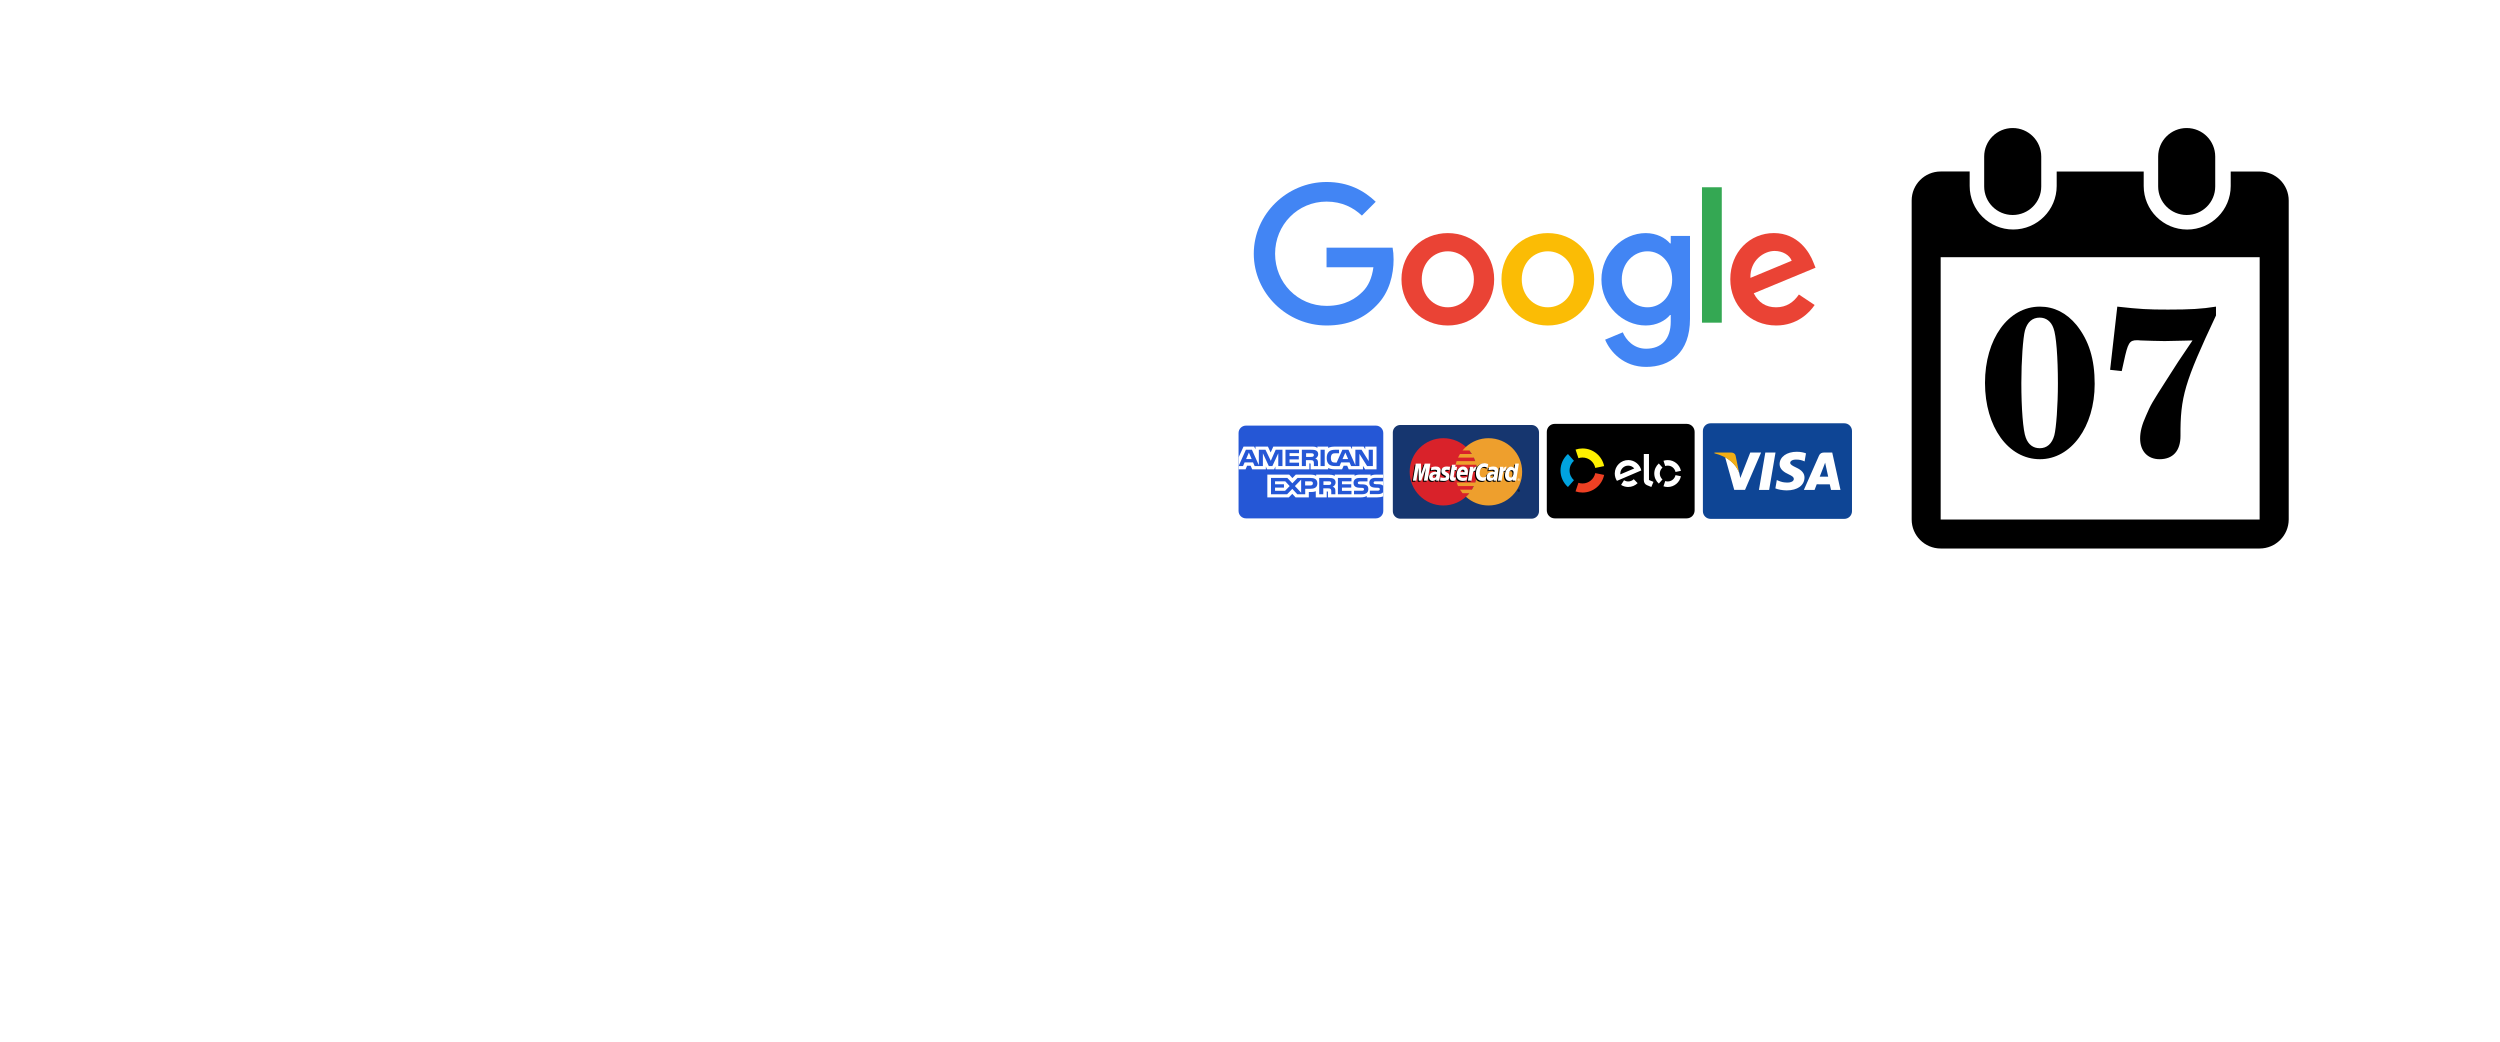
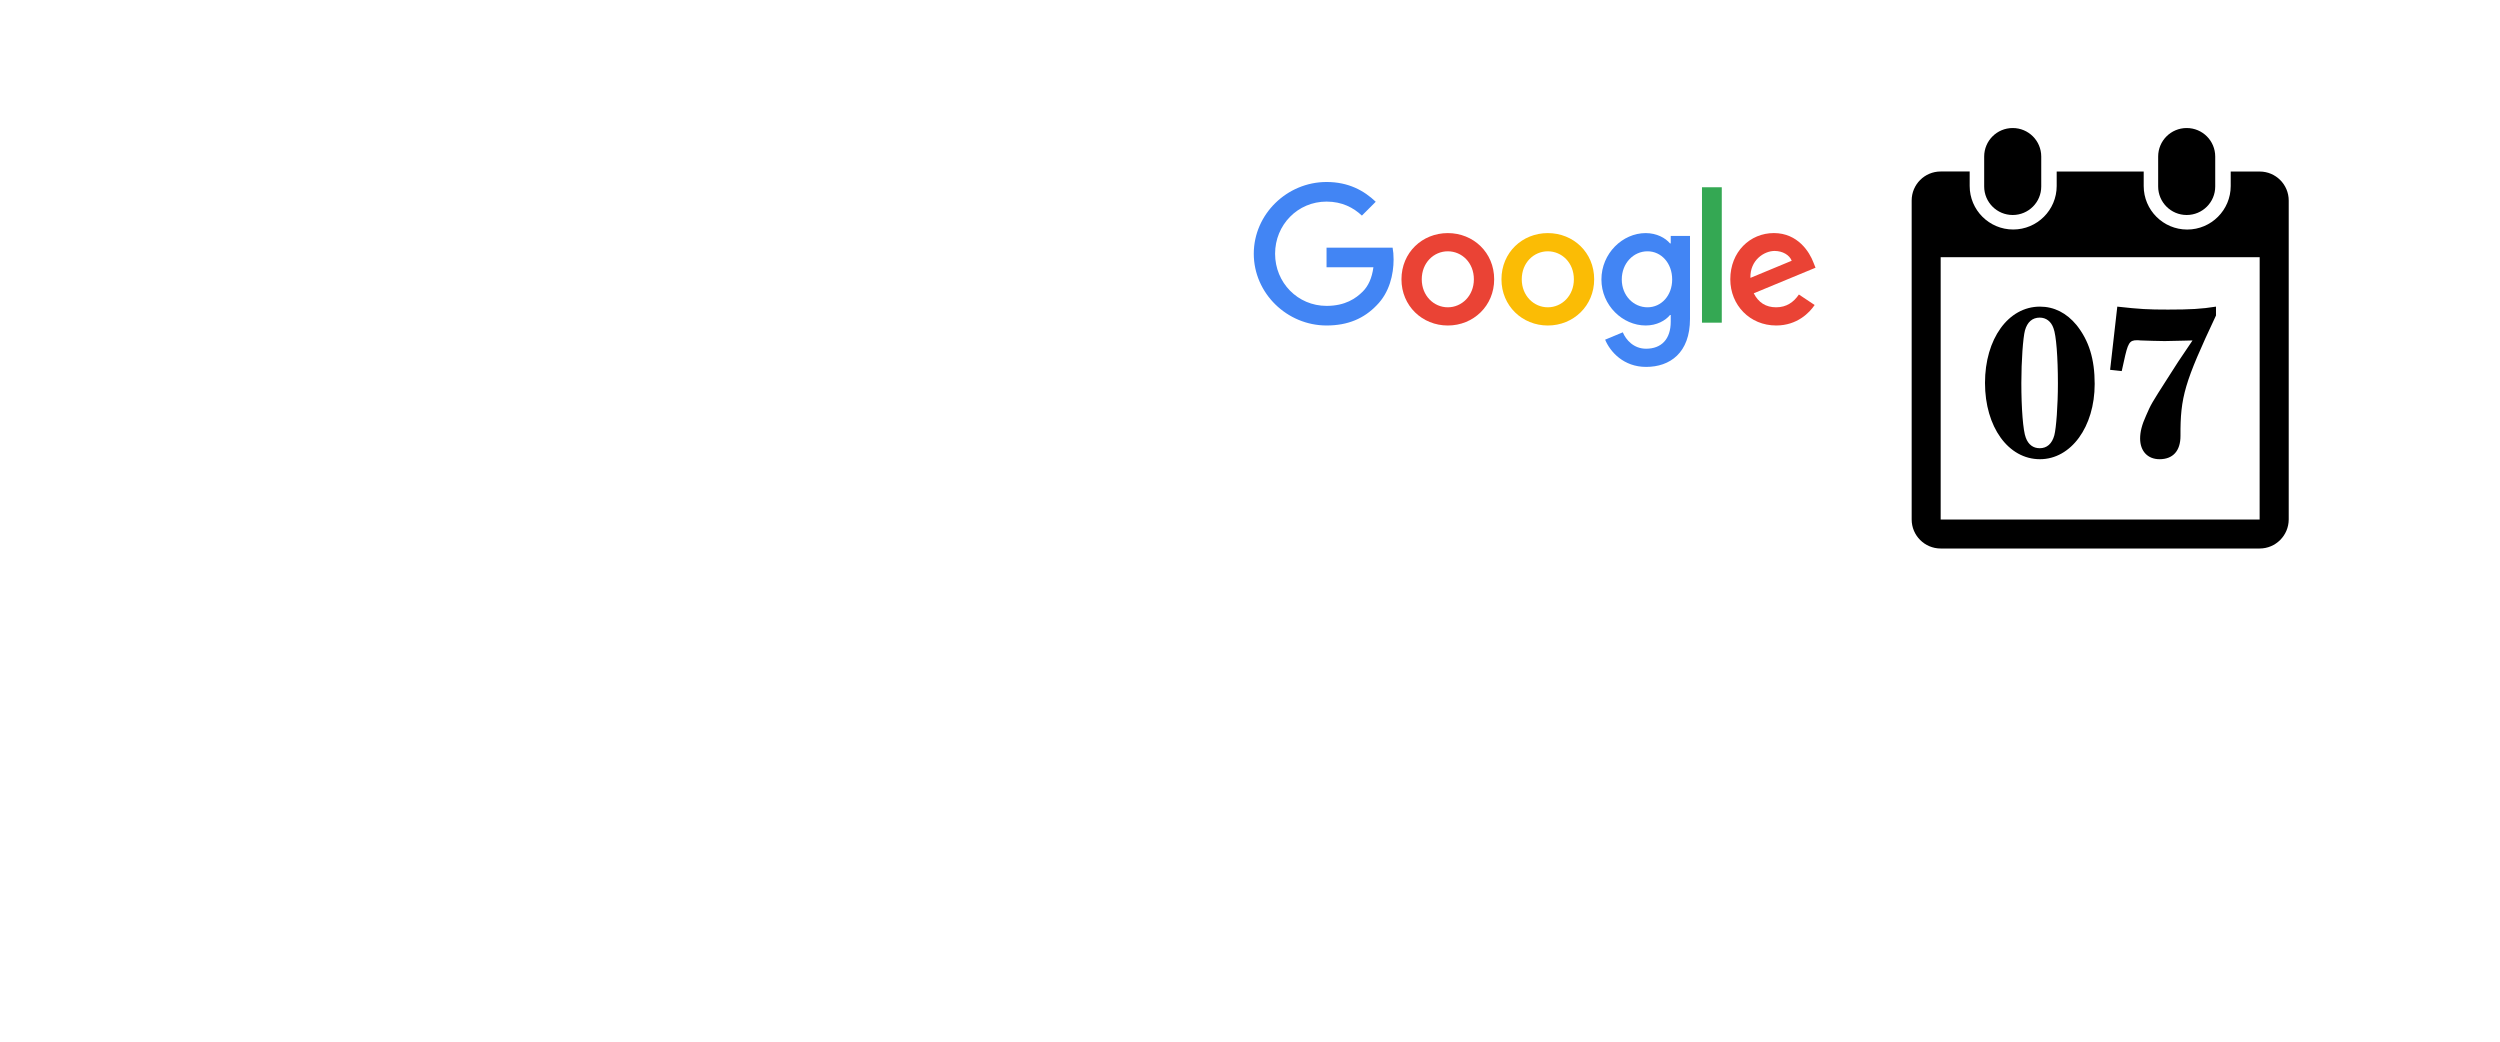
<svg xmlns="http://www.w3.org/2000/svg" viewBox="0 0 1200 500" height="500" width="1200" id="svg2" version="1.1">
  <defs id="defs6" />
  <g id="g10">
    <rect ry="2.972" y="-9.652" x="-0.173" height="518.08" width="1209.022" id="rect17058" style="fill:#ffffff;fill-rule:evenodd;stroke-width:1.569" />
    <g id="g35" transform="translate(601.4523,86.88406)">
      <path id="path9" d="m 115.75,47.18 c 0,12.77 -9.99,22.18 -22.25,22.18 C 81.24,69.36 71.25,59.95 71.25,47.18 71.25,34.32 81.24,25 93.5,25 c 12.26,0 22.25,9.32 22.25,22.18 z m -9.74,0 c 0,-7.98 -5.79,-13.44 -12.51,-13.44 -6.72,0 -12.51,5.46 -12.51,13.44 0,7.9 5.79,13.44 12.51,13.44 6.72,0 12.51,-5.55 12.51,-13.44 z" fill="#ea4335" />
      <path id="path11" d="m 163.75,47.18 c 0,12.77 -9.99,22.18 -22.25,22.18 -12.26,0 -22.25,-9.41 -22.25,-22.18 0,-12.85 9.99,-22.18 22.25,-22.18 12.26,0 22.25,9.32 22.25,22.18 z m -9.74,0 c 0,-7.98 -5.79,-13.44 -12.51,-13.44 -6.72,0 -12.51,5.46 -12.51,13.44 0,7.9 5.79,13.44 12.51,13.44 6.72,0 12.51,-5.55 12.51,-13.44 z" fill="#fbbc05" />
      <path id="path13" d="m 209.75,26.34 v 39.82 c 0,16.38 -9.66,23.07 -21.08,23.07 -10.75,0 -17.22,-7.19 -19.66,-13.07 l 8.48,-3.53 c 1.51,3.61 5.21,7.87 11.17,7.87 7.31,0 11.84,-4.51 11.84,-13 v -3.19 h -0.34 c -2.18,2.69 -6.38,5.04 -11.68,5.04 -11.09,0 -21.25,-9.66 -21.25,-22.09 0,-12.52 10.16,-22.26 21.25,-22.26 5.29,0 9.49,2.35 11.68,4.96 h 0.34 v -3.61 h 9.25 z m -8.56,20.92 c 0,-7.81 -5.21,-13.52 -11.84,-13.52 -6.72,0 -12.35,5.71 -12.35,13.52 0,7.73 5.63,13.36 12.35,13.36 6.63,0 11.84,-5.63 11.84,-13.36 z" fill="#4285f4" />
      <path id="path15" d="m 225,3 v 65 h -9.5 V 3 Z" fill="#34a853" />
      <path id="path17" d="m 262.02,54.48 7.56,5.04 c -2.44,3.61 -8.32,9.83 -18.48,9.83 -12.6,0 -22.01,-9.74 -22.01,-22.18 0,-13.19 9.49,-22.18 20.92,-22.18 11.51,0 17.14,9.16 18.98,14.11 L 270,41.62 240.35,53.9 c 2.27,4.45 5.8,6.72 10.75,6.72 4.96,0 8.4,-2.44 10.92,-6.14 z m -23.27,-7.98 19.82,-8.23 c -1.09,-2.77 -4.37,-4.7 -8.23,-4.7 -4.95,0 -11.84,4.37 -11.59,12.93 z" fill="#ea4335" />
      <path id="path19" d="M 35.29,41.41 V 32 H 67 c 0.31,1.64 0.47,3.58 0.47,5.68 0,7.06 -1.93,15.79 -8.15,22.01 -6.05,6.3 -13.78,9.66 -24.02,9.66 C 16.32,69.35 0.36,53.89 0.36,34.91 0.36,15.93 16.32,0.47 35.3,0.47 c 10.5,0 17.98,4.12 23.6,9.49 L 52.26,16.6 C 48.23,12.82 42.77,9.88 35.29,9.88 c -13.86,0 -24.7,11.17 -24.7,25.03 0,13.86 10.84,25.03 24.7,25.03 8.99,0 14.11,-3.61 17.39,-6.89 2.66,-2.66 4.41,-6.46 5.1,-11.65 z" fill="#4285f4" />
    </g>
-     <g id="g66" transform="matrix(0.08997301,0,0,0.08997301,668.5548,203.9883)">
-       <path id="path37" fill="#16366f" d="m 40,0 h 700 c 22.092,0 40,17.909 40,40 v 420 c 0,22.092 -17.908,40 -40,40 H 40 C 17.909,500 0,482.092 0,460 V 40 C 0,17.909 17.909,0 40,0 Z" />
-       <path id="path39" fill="#d9222a" d="m 449.01,250 c 0,99.143 -80.37,179.5 -179.51,179.5 C 170.36,429.5 90,349.139 90,250 90,150.867 170.362,70.5 269.5,70.5 c 99.137,0 179.51,80.37 179.51,179.5" />
-       <path id="path41" fill="#ee9f2d" d="m 510.49,70.496 c -46.38,0 -88.643,17.596 -120.5,46.466 -6.49,5.889 -12.548,12.237 -18.125,18.996 h 36.266 c 4.966,6.037 9.536,12.388 13.685,19.013 h -63.635 c -3.827,6.121 -7.28,12.469 -10.341,19.008 h 84.312 c 2.893,6.185 5.431,12.53 7.6,19.004 H 340.24 c -2.091,6.235 -3.832,12.581 -5.217,19.009 h 109.94 c 2.689,12.49 4.044,25.231 4.041,38.008 0,19.934 -3.254,39.113 -9.254,57.02 h -99.512 c 2.164,6.479 4.7,12.825 7.595,19.01 h 84.317 c -3.064,6.54 -6.52,12.889 -10.347,19.013 h -63.625 c 4.154,6.629 8.73,12.979 13.685,18.996 h 36.258 c -5.57,6.772 -11.63,13.126 -18.13,19.012 31.86,28.867 74.118,46.454 120.5,46.454 99.138,-10e-4 179.51,-80.362 179.51,-179.5 0,-99.13 -80.37,-179.5 -179.51,-179.5" />
-       <path id="path43" d="m 666.08,350.06 c 0,-3.201 2.592,-5.801 5.796,-5.801 3.204,0 5.796,2.6 5.796,5.801 0,3.199 -2.592,5.799 -5.796,5.799 -3.202,-10e-4 -5.797,-2.598 -5.796,-5.799 z m 5.796,4.408 c 2.435,-0.001 4.407,-1.975 4.408,-4.408 0,-2.433 -1.972,-4.404 -4.404,-4.404 h -0.004 c -2.429,-0.004 -4.4,1.963 -4.404,4.392 v 0.013 c -0.003,2.432 1.967,4.406 4.399,4.408 10e-4,-10e-4 0.003,-10e-4 0.005,-10e-4 z m -0.783,-1.86 h -1.188 v -5.094 h 2.149 c 0.45,0 0.908,0 1.305,0.254 0.413,0.278 0.646,0.77 0.646,1.278 0,0.57 -0.337,1.104 -0.883,1.312 l 0.937,2.25 h -1.315 l -0.78,-2.016 h -0.87 v 2.016 z m 0,-2.89 h 0.658 c 0.246,0 0.504,0.02 0.725,-0.1 0.196,-0.125 0.296,-0.359 0.296,-0.584 0,-0.195 -0.12,-0.42 -0.288,-0.516 -0.207,-0.131 -0.536,-0.101 -0.758,-0.101 h -0.633 z m -443.5,-80.063 c -2.045,-0.237 -2.945,-0.301 -4.35,-0.301 -11.045,0 -16.637,3.789 -16.637,11.268 0,4.611 2.73,7.546 6.987,7.546 7.938,0 13.659,-7.56 14,-18.513 z m 14.171,32.996 h -16.146 l 0.371,-7.676 c -4.925,6.067 -11.496,8.95 -20.425,8.95 -10.562,0 -17.804,-8.25 -17.804,-20.229 0,-18.024 12.596,-28.54 34.217,-28.54 2.208,0 5.041,0.2 7.941,0.569 0.605,-2.441 0.763,-3.486 0.763,-4.8 0,-4.908 -3.396,-6.738 -12.5,-6.738 -9.533,-0.108 -17.396,2.271 -20.625,3.334 0.204,-1.23 2.7,-16.658 2.7,-16.658 9.712,-2.846 16.117,-3.917 23.325,-3.917 16.733,0 25.596,7.512 25.58,21.712 0.032,3.805 -0.597,8.5 -1.58,14.671 -1.692,10.731 -5.32,33.718 -5.817,39.322 z m -62.158,0 h -19.488 l 11.163,-69.997 -24.925,69.997 h -13.28 l -1.64,-69.597 -11.734,69.597 H 101.46 l 15.238,-91.054 h 28.02 l 1.7,50.966 17.092,-50.966 h 31.167 l -15.071,91.054 m 354.98,-32.996 c -2.037,-0.237 -2.942,-0.301 -4.342,-0.301 -11.041,0 -16.634,3.789 -16.634,11.268 0,4.611 2.726,7.546 6.983,7.546 7.939,0 13.664,-7.56 13.993,-18.513 z m 14.183,32.996 h -16.145 l 0.365,-7.676 c -4.925,6.067 -11.5,8.95 -20.42,8.95 -10.566,0 -17.8,-8.25 -17.8,-20.229 0,-18.024 12.587,-28.54 34.212,-28.54 2.208,0 5.037,0.2 7.934,0.569 0.604,-2.441 0.763,-3.486 0.763,-4.8 0,-4.908 -3.392,-6.738 -12.496,-6.738 -9.533,-0.108 -17.388,2.271 -20.63,3.334 0.205,-1.23 2.709,-16.658 2.709,-16.658 9.713,-2.846 16.113,-3.917 23.312,-3.917 16.741,0 25.604,7.512 25.588,21.712 0.032,3.805 -0.597,8.5 -1.58,14.671 -1.682,10.731 -5.32,33.718 -5.812,39.322 z m -220.39,-1.125 c -5.334,1.68 -9.492,2.399 -14,2.399 -9.963,0 -15.4,-5.725 -15.4,-16.267 -0.142,-3.27 1.433,-11.879 2.67,-19.737 1.125,-6.917 8.45,-50.53 8.45,-50.53 h 19.371 l -2.262,11.209 h 11.7 l -2.643,17.796 h -11.742 c -2.25,14.083 -5.454,31.625 -5.491,33.95 0,3.817 2.037,5.483 6.67,5.483 2.221,0 3.941,-0.226 5.255,-0.7 l -2.578,16.397 m 59.391,-0.6 c -6.654,2.033 -13.075,3.017 -19.879,3 -21.683,-0.021 -32.987,-11.346 -32.987,-33.032 0,-25.313 14.38,-43.947 33.9,-43.947 15.97,0 26.17,10.433 26.17,26.796 0,5.429 -0.7,10.729 -2.387,18.212 h -38.575 c -1.304,10.742 5.57,15.217 16.837,15.217 6.935,0 13.188,-1.43 20.142,-4.663 z m -10.887,-43.9 c 0.107,-1.543 2.054,-13.217 -9.013,-13.217 -6.171,0 -10.583,4.704 -12.38,13.217 z m -123.42,-5.017 c 0,9.367 4.541,15.825 14.841,20.676 7.892,3.709 9.113,4.809 9.113,8.17 0,4.617 -3.48,6.7 -11.192,6.7 -5.812,0 -11.22,-0.907 -17.458,-2.92 0,0 -2.563,16.32 -2.68,17.101 4.43,0.966 8.38,1.861 20.28,2.19 20.562,0 30.058,-7.829 30.058,-24.75 0,-10.175 -3.975,-16.146 -13.737,-20.633 -8.171,-3.75 -9.109,-4.588 -9.109,-8.046 0,-4.004 3.238,-6.046 9.538,-6.046 3.825,0 9.05,0.408 14,1.113 l 2.775,-17.175 c -5.046,-0.8 -12.696,-1.442 -17.15,-1.442 -21.8,0 -29.346,11.387 -29.279,25.062 m 229.09,-23.116 c 5.413,0 10.459,1.42 17.413,4.92 l 3.187,-19.762 c -2.854,-1.12 -12.904,-7.7 -21.416,-7.7 -13.042,0 -24.066,6.47 -31.82,17.15 -11.31,-3.746 -15.959,3.825 -21.659,11.367 l -5.062,1.179 c 0.383,-2.483 0.73,-4.95 0.613,-7.446 h -17.896 c -2.445,22.917 -6.779,46.13 -10.171,69.075 l -0.884,4.976 h 19.496 c 3.254,-21.143 5.038,-34.681 6.121,-43.842 l 7.342,-4.084 c 1.096,-4.08 4.529,-5.458 11.416,-5.292 -0.926,5.008 -1.389,10.09 -1.383,15.184 0,24.225 13.071,39.308 34.05,39.308 5.404,0 10.042,-0.712 17.221,-2.657 l 3.431,-20.76 c -6.46,3.18 -11.761,4.676 -16.561,4.676 -11.328,0 -18.183,-8.362 -18.183,-22.184 -10e-4,-20.05 10.195,-34.108 24.745,-34.108" />
-       <path id="path45" fill="#ffffff" d="m 185.21,297.24 h -19.491 l 11.17,-69.988 -24.925,69.988 h -13.282 l -1.642,-69.588 -11.733,69.588 h -18.243 l 15.238,-91.042 h 28.02 l 0.788,56.362 18.904,-56.362 h 30.267 L 185.21,297.24" />
-       <path id="path47" d="m 647.52,211.6 -4.319,26.308 c -5.33,-7.012 -11.054,-12.087 -18.612,-12.087 -9.834,0 -18.784,7.454 -24.642,18.425 -8.158,-1.692 -16.597,-4.563 -16.597,-4.563 l -0.004,0.067 c 0.658,-6.133 0.92,-9.875 0.862,-11.146 h -17.9 c -2.437,22.917 -6.77,46.13 -10.157,69.075 l -0.893,4.976 h 19.492 c 2.633,-17.097 4.65,-31.293 6.133,-42.551 6.659,-6.017 9.992,-11.267 16.721,-10.917 -2.979,7.206 -4.725,15.504 -4.725,24.017 0,18.513 9.367,30.725 23.534,30.725 7.141,0 12.62,-2.462 17.966,-8.17 l -0.912,6.884 H 651.9 L 666.742,211.6 Z m -24.37,73.942 c -6.634,0 -9.983,-4.909 -9.983,-14.597 0,-14.553 6.271,-24.875 15.112,-24.875 6.695,0 10.32,5.104 10.32,14.508 10e-4,14.681 -6.369,24.964 -15.449,24.964 z" />
-       <path id="path49" fill="#ffffff" d="m 233.19,264.26 c -2.042,-0.236 -2.946,-0.3 -4.346,-0.3 -11.046,0 -16.634,3.788 -16.634,11.267 0,4.604 2.73,7.547 6.98,7.547 7.945,-10e-4 13.666,-7.559 14,-18.514 z m 14.179,32.984 h -16.146 l 0.367,-7.663 c -4.921,6.054 -11.5,8.95 -20.421,8.95 -10.567,0 -17.804,-8.25 -17.804,-20.229 0,-18.032 12.591,-28.542 34.216,-28.542 2.209,0 5.042,0.2 7.938,0.571 0.604,-2.442 0.762,-3.487 0.762,-4.808 0,-4.908 -3.391,-6.73 -12.496,-6.73 -9.537,-0.108 -17.395,2.272 -20.629,3.322 0.204,-1.226 2.7,-16.638 2.7,-16.638 9.709,-2.858 16.121,-3.93 23.321,-3.93 16.738,0 25.604,7.518 25.588,21.705 0.029,3.82 -0.605,8.512 -1.584,14.675 -1.687,10.725 -5.32,33.725 -5.812,39.317 z m 261.38,-88.592 -3.192,19.767 c -6.95,-3.496 -12,-4.921 -17.407,-4.921 -14.551,0 -24.75,14.058 -24.75,34.107 0,13.821 6.857,22.181 18.183,22.181 4.8,0 10.096,-1.492 16.554,-4.677 l -3.42,20.75 c -7.184,1.959 -11.816,2.672 -17.226,2.672 -20.976,0 -34.05,-15.084 -34.05,-39.309 0,-32.55 18.059,-55.3 43.888,-55.3 8.507,0.001 18.562,3.609 21.42,4.73 m 31.442,55.608 c -2.041,-0.236 -2.941,-0.3 -4.346,-0.3 -11.042,0 -16.634,3.788 -16.634,11.267 0,4.604 2.729,7.547 6.984,7.547 7.937,-10e-4 13.662,-7.559 13.996,-18.514 z m 14.179,32.984 h -16.15 l 0.37,-7.663 c -4.924,6.054 -11.5,8.95 -20.42,8.95 -10.563,0 -17.804,-8.25 -17.804,-20.229 0,-18.032 12.595,-28.542 34.212,-28.542 2.213,0 5.042,0.2 7.941,0.571 0.601,-2.442 0.763,-3.487 0.763,-4.808 0,-4.908 -3.392,-6.73 -12.496,-6.73 -9.533,-0.108 -17.396,2.272 -20.629,3.322 0.204,-1.226 2.704,-16.638 2.704,-16.638 9.709,-2.858 16.116,-3.93 23.316,-3.93 16.742,0 25.604,7.518 25.583,21.705 0.034,3.82 -0.595,8.512 -1.579,14.675 -1.682,10.725 -5.324,33.725 -5.811,39.317 z m -220.39,-1.122 c -5.338,1.68 -9.496,2.409 -14,2.409 -9.963,0 -15.4,-5.726 -15.4,-16.266 -0.138,-3.281 1.437,-11.881 2.675,-19.738 1.12,-6.926 8.446,-50.533 8.446,-50.533 h 19.367 l -2.259,11.212 h 9.942 l -2.646,17.788 h -9.975 c -2.25,14.091 -5.463,31.619 -5.496,33.949 0,3.83 2.042,5.483 6.671,5.483 2.22,0 3.938,-0.217 5.254,-0.692 l -2.579,16.388 m 59.392,-0.591 c -6.65,2.033 -13.08,3.013 -19.88,3 -21.684,-0.021 -32.987,-11.346 -32.987,-33.033 0,-25.321 14.38,-43.95 33.9,-43.95 15.97,0 26.17,10.429 26.17,26.8 0,5.433 -0.7,10.733 -2.382,18.212 h -38.575 c -1.306,10.741 5.569,15.221 16.837,15.221 6.93,0 13.188,-1.434 20.137,-4.676 z M 382.48,251.619 c 0.117,-1.538 2.059,-13.217 -9.013,-13.217 -6.166,0 -10.579,4.717 -12.375,13.217 z m -123.42,-5.004 c 0,9.365 4.542,15.816 14.842,20.675 7.891,3.708 9.112,4.812 9.112,8.17 0,4.617 -3.483,6.7 -11.187,6.7 -5.817,0 -11.225,-0.908 -17.467,-2.92 0,0 -2.554,16.32 -2.67,17.1 4.42,0.967 8.374,1.85 20.274,2.191 20.567,0 30.059,-7.829 30.059,-24.746 0,-10.18 -3.971,-16.15 -13.738,-20.637 -8.167,-3.758 -9.112,-4.583 -9.112,-8.046 0,-4 3.245,-6.058 9.541,-6.058 3.821,0 9.046,0.42 14.004,1.125 l 2.771,-17.18 c -5.041,-0.8 -12.691,-1.441 -17.146,-1.441 -21.804,0 -29.345,11.379 -29.283,25.067 m 398.45,50.629 h -18.437 l 0.917,-6.893 c -5.347,5.717 -10.825,8.18 -17.967,8.18 -14.168,0 -23.53,-12.213 -23.53,-30.725 0,-24.63 14.521,-45.393 31.709,-45.393 7.558,0 13.28,3.088 18.604,10.096 l 4.325,-26.308 h 19.221 z m -28.745,-17.109 c 9.075,0 15.45,-10.283 15.45,-24.953 0,-9.405 -3.63,-14.509 -10.325,-14.509 -8.838,0 -15.116,10.317 -15.116,24.875 -10e-4,9.686 3.357,14.587 9.991,14.587 z m -56.843,-56.929 c -2.439,22.917 -6.773,46.13 -10.162,69.063 l -0.891,4.975 h 19.491 c 6.971,-45.275 8.658,-54.117 19.588,-53.009 1.742,-9.266 4.982,-17.383 7.399,-21.479 -8.163,-1.7 -12.721,2.913 -18.688,11.675 0.471,-3.787 1.334,-7.466 1.163,-11.225 h -17.9 m -160.42,0 c -2.446,22.917 -6.78,46.13 -10.167,69.063 l -0.887,4.975 h 19.5 c 6.962,-45.275 8.646,-54.117 19.569,-53.009 1.75,-9.266 4.992,-17.383 7.4,-21.479 -8.154,-1.7 -12.716,2.913 -18.678,11.675 0.47,-3.787 1.325,-7.466 1.162,-11.225 h -17.899 m 254.57,68.242 c 0,-3.214 2.596,-5.8 5.796,-5.8 3.197,-0.003 5.792,2.587 5.795,5.785 v 0.015 c -10e-4,3.2 -2.595,5.794 -5.795,5.796 -3.2,-0.002 -5.794,-2.596 -5.796,-5.796 z m 5.796,4.404 c 2.432,0.001 4.403,-1.97 4.403,-4.401 v -0.002 c 0.003,-2.433 -1.968,-4.406 -4.399,-4.408 h -0.004 c -2.435,10e-4 -4.408,1.974 -4.409,4.408 0.003,2.432 1.976,4.403 4.409,4.403 z m -0.784,-1.87 h -1.188 v -5.084 h 2.154 c 0.446,0 0.908,0.008 1.296,0.254 0.416,0.283 0.654,0.767 0.654,1.274 0,0.575 -0.338,1.113 -0.888,1.317 l 0.941,2.236 h -1.319 l -0.78,-2.008 h -0.87 v 2.008 z m 0,-2.88 h 0.654 c 0.245,0 0.513,0.018 0.729,-0.1 0.195,-0.125 0.295,-0.361 0.295,-0.587 -0.009,-0.21 -0.115,-0.404 -0.287,-0.524 -0.204,-0.117 -0.542,-0.085 -0.763,-0.085 h -0.629 v 1.296 z" />
-     </g>
-     <g id="g91" transform="matrix(0.09080234,0,0,0.09080234,742.4601,203.4617)">
-       <path id="path68" d="m 41.68,0 h 698.14 c 23.027,0 41.68,18.983 41.68,42.42 v 414.66 c 0,23.437 -18.652,42.42 -41.68,42.42 H 41.68 C 18.652,499.5 0,480.517 0,457.08 V 42.42 C 0,18.983 18.652,0 41.68,0 Z" />
-       <path id="path70" fill="#fff100" d="m 167.25,181.4 c 6.8,-2.3 14.1,-3.5 21.7,-3.5 33.2,0 60.9,23.601 67.2,54.9 l 47,-9.6 c -10.8,-53.2 -57.8,-93.301 -114.2,-93.301 -12.9,0 -25.3,2.101 -36.9,6 z" />
-       <path id="path72" fill="#00a3df" d="m 111.75,333.8 31.8,-36 c -14.2,-12.6 -23.1,-30.9 -23.1,-51.4 0,-20.399 8.9,-38.8 23.1,-51.3 l -31.8,-35.899 c -24.1,21.399 -39.3,52.5 -39.3,87.3 0,34.699 15.2,65.898 39.3,87.299 z" />
-       <path id="path74" fill="#ee4023" d="m 256.15,260.2 c -6.4,31.3 -34,54.8 -67.2,54.8 -7.6,0 -14.9,-1.2 -21.8,-3.5 l -15.2,45.5 c 11.6,3.899 24.1,6 37,6 56.4,0 103.4,-40 114.2,-93.2 z" />
-       <path id="path76" fill="#ffffff" d="m 459.75,292.4 c -7.8,7.601 -18.3,12.2 -29.9,12 -8,-0.1 -15.399,-2.5 -21.6,-6.5 l -15.601,24.801 c 10.7,6.699 23.2,10.699 36.801,10.899 19.699,0.3 37.699,-7.5 50.8,-20.2 z m -28.2,-101.1 c -39.2,-0.6 -71.6,30.8 -72.2,70 -0.2,14.7 4,28.5 11.5,39.9 l 128.8,-55.101 c -7.2,-30.899 -34.8,-54.2 -68.1,-54.799 m -42.7,75.599 c -0.2,-1.6 -0.3,-3.3 -0.3,-5 0.4,-23.1 19.4,-41.6 42.5,-41.199 12.6,0.199 23.8,5.899 31.3,14.899 z m 151.3,-107.6 v 137.3 l 23.801,9.9 -11.301,27.1 -23.6,-9.8 c -5.3,-2.3 -8.9,-5.8 -11.6,-9.8 -2.601,-4 -4.601,-9.601 -4.601,-17 v -137.7 z m 85.901,63.5 c 4.2,-1.4 8.6,-2.1 13.3,-2.1 20.3,0 37.101,14.399 41,33.5 l 28.7,-5.9 c -6.6,-32.5 -35.3,-56.9 -69.7,-56.9 -7.899,0 -15.5,1.301 -22.5,3.601 z m -33.901,92.9 19.4,-21.9 c -8.7,-7.7 -14.1,-18.9 -14.1,-31.4 0,-12.5 5.5,-23.699 14.1,-31.3 L 592.15,209.2 c -14.699,13 -24,32.1 -24,53.3 0,21.2 9.301,40.199 24,53.199 z m 88.201,-44.801 c -3.899,19.101 -20.8,33.5 -41,33.5 -4.6,0 -9.1,-0.8 -13.3,-2.199 l -9.3,27.8 c 7.1,2.399 14.7,3.7 22.6,3.7 34.4,0 63.101,-24.4 69.7,-56.9 z" />
-     </g>
-     <g id="g110" transform="matrix(0.09175138,0,0,0.09175138,817.3879,203.1779)">
-       <path id="path93" fill="#0e4595" d="m 40,0 h 700 c 22.092,0 40,17.909 40,40 v 420 c 0,22.092 -17.908,40 -40,40 H 40 C 17.909,500 0,482.092 0,460 V 40 C 0,17.909 17.909,0 40,0 Z" />
-       <path id="path95" fill="#ffffff" d="m 293.2,348.73 33.361,-195.76 h 53.36 L 346.536,348.73 Z M 539.31,157.19 c -10.57,-3.966 -27.137,-8.222 -47.822,-8.222 -52.725,0 -89.865,26.55 -90.18,64.603 -0.299,28.13 26.514,43.822 46.752,53.186 20.771,9.595 27.752,15.714 27.654,24.283 -0.131,13.121 -16.586,19.116 -31.922,19.116 -21.357,0 -32.703,-2.967 -50.227,-10.276 l -6.876,-3.11 -7.489,43.823 c 12.463,5.464 35.51,10.198 59.438,10.443 56.09,0 92.5,-26.246 92.916,-66.882 0.199,-22.269 -14.016,-39.216 -44.801,-53.188 -18.65,-9.055 -30.072,-15.099 -29.951,-24.268 0,-8.137 9.668,-16.839 30.557,-16.839 17.449,-0.27 30.09,3.535 39.938,7.5 l 4.781,2.26 7.232,-42.429 m 137.31,-4.223 h -41.232 c -12.773,0 -22.332,3.487 -27.941,16.234 l -79.244,179.4 h 56.031 c 0,0 9.16,-24.123 11.232,-29.418 6.125,0 60.555,0.084 68.338,0.084 1.596,6.853 6.49,29.334 6.49,29.334 h 49.514 L 676.62,152.961 Z m -65.418,126.41 c 4.412,-11.279 21.26,-54.723 21.26,-54.723 -0.316,0.522 4.379,-11.334 7.074,-18.684 l 3.605,16.879 c 0,0 10.219,46.729 12.354,56.528 z m -363.3,-126.41 -52.24,133.5 -5.567,-27.13 C 180.37,228.064 150.07,194.182 116.197,177.219 l 47.766,171.2 56.456,-0.064 84.004,-195.39 h -56.521" />
-       <path id="path97" fill="#f2ae14" d="M 146.92,152.96 H 60.879 l -0.681,4.073 c 66.938,16.204 111.23,55.363 129.62,102.41 l -18.71,-89.96 c -3.23,-12.395 -12.597,-16.094 -24.186,-16.527" />
-     </g>
-     <g id="g126" transform="matrix(0.08906221,0,0,0.08906221,594.5068,204.2897)">
-       <path id="path112" fill="#2557d6" d="m 40,0.001 h 700 c 22.092,0 40,17.909 40,40 v 420 c 0,22.092 -17.908,40 -40,40 H 40 c -22.091,0 -40,-17.908 -40,-40 v -420 c 0,-22.091 17.909,-40 40,-40 z" />
-       <path id="path114" fill="#ffffff" d="m 0.253,235.69 h 37.441 l 8.442,-19.51 h 18.9 l 8.42,19.51 h 73.668 v -14.915 l 6.576,14.98 h 38.243 l 6.576,-15.202 v 15.138 h 183.08 l -0.085,-32.026 h 3.542 c 2.479,0.083 3.204,0.302 3.204,4.226 v 27.8 h 94.689 v -7.455 c 7.639,3.92 19.518,7.455 35.148,7.455 h 39.836 l 8.525,-19.51 h 18.9 l 8.337,19.51 h 76.765 v -18.532 l 11.626,18.532 h 61.515 v -122.51 h -60.88 v 14.468 l -8.522,-14.468 h -62.471 v 14.468 L 603.9,113.181 h -84.38 c -14.123,0 -26.539,1.889 -36.569,7.153 v -7.153 h -58.229 v 7.153 c -6.383,-5.426 -15.079,-7.153 -24.75,-7.153 h -212.74 l -14.274,31.641 -14.659,-31.641 H 91.294 v 14.468 L 83.932,113.181 H 26.787 L 0.248,171.427 v 64.261 h 0.003 z m 236.34,-17.67 h -22.464 l -0.083,-68.794 -31.775,68.793 h -19.24 l -31.858,-68.854 v 68.854 h -44.57 l -8.42,-19.592 H 32.556 l -8.505,19.592 H 0.25 L 39.491,130.182 H 72.05 l 37.269,83.164 v -83.164 h 35.766 l 28.678,59.587 26.344,-59.587 h 36.485 z M 70.693,180.197 55.695,145.18 40.78,180.197 Z m 255.3,37.821 H 252.79 v -87.837 h 73.203 v 18.291 h -51.289 v 15.833 h 50.06 v 18.005 h -50.061 v 17.542 h 51.289 z m 103.16,-64.18 c 0,14.004 -9.755,21.24 -15.439,23.412 4.794,1.748 8.891,4.838 10.84,7.397 3.094,4.369 3.628,8.271 3.628,16.116 v 17.255 h -22.104 l -0.083,-11.077 c 0,-5.285 0.528,-12.886 -3.458,-17.112 -3.202,-3.09 -8.083,-3.76 -15.973,-3.76 h -23.523 v 31.95 h -21.914 v -87.838 h 50.401 c 11.199,0 19.451,0.283 26.535,4.207 6.933,3.924 11.09,9.652 11.09,19.45 z m -27.699,13.042 c -3.013,1.752 -6.573,1.81 -10.841,1.81 h -26.62 v -19.51 h 26.982 c 3.818,0 7.804,0.164 10.393,1.584 2.842,1.28 4.601,4.003 4.601,7.765 0,3.84 -1.674,6.929 -4.515,8.351 z m 62.844,51.138 H 441.94 v -87.837 h 22.358 z m 259.56,0 H 692.805 L 651.27,152.091 v 65.927 h -44.628 l -8.527,-19.592 h -45.521 l -8.271,19.592 h -25.648 c -10.649,0 -24.138,-2.257 -31.773,-9.715 -7.701,-7.458 -11.708,-17.56 -11.708,-33.533 0,-13.027 2.395,-24.936 11.812,-34.347 7.085,-7.01 18.18,-10.242 33.28,-10.242 h 21.215 v 18.821 H 520.73 c -7.997,0 -12.514,1.14 -16.862,5.203 -3.735,3.699 -6.298,10.69 -6.298,19.897 0,9.41 1.951,16.196 6.023,20.628 3.373,3.476 9.506,4.53 15.272,4.53 h 9.842 l 30.884,-69.076 h 32.835 l 37.102,83.081 v -83.08 h 33.366 l 38.519,61.174 v -61.174 h 22.445 z m -133.2,-37.82 -15.165,-35.017 -15.081,35.017 z m 189.04,178.08 c -5.322,7.457 -15.694,11.238 -29.736,11.238 h -42.319 v -18.84 h 42.147 c 4.181,0 7.106,-0.527 8.868,-2.175 1.665,-1.474 2.605,-3.554 2.591,-5.729 0,-2.561 -1.064,-4.593 -2.677,-5.811 -1.59,-1.342 -3.904,-1.95 -7.722,-1.95 -20.574,-0.67 -46.244,0.608 -46.244,-27.194 0,-12.742 8.443,-26.156 31.439,-26.156 h 43.649 v -17.479 h -40.557 c -12.237,0 -21.129,2.81 -27.425,7.174 v -7.175 h -59.985 c -9.595,0 -20.854,2.279 -26.179,7.175 v -7.175 h -107.12 v 7.175 c -8.524,-5.892 -22.908,-7.175 -29.549,-7.175 h -70.656 v 7.175 c -6.745,-6.258 -21.742,-7.175 -30.886,-7.175 H 308.26 l -18.094,18.764 -16.949,-18.764 h -118.13 v 122.59 h 115.9 l 18.646,-19.062 17.565,19.062 71.442,0.061 v -28.838 h 7.021 c 9.479,0.14 20.66,-0.228 30.523,-4.312 v 33.085 h 58.928 v -31.952 h 2.842 c 3.628,0 3.985,0.144 3.985,3.615 v 28.333 h 179.01 c 11.364,0 23.244,-2.786 29.824,-7.845 v 7.845 h 56.78 c 11.815,0 23.354,-1.587 32.134,-5.649 l 0.002,-22.84 z m -354.94,-47.155 c 0,24.406 -19.005,29.445 -38.159,29.445 h -27.343 v 29.469 h -42.591 l -26.984,-29.086 -28.042,29.086 h -86.802 v -87.859 h 88.135 l 26.961,28.799 27.875,-28.799 h 70.021 c 17.389,0 36.929,4.613 36.929,28.945 z m -174.22,40.434 H 196.66 v -17.48 h 48.11 v -17.926 h -48.11 v -15.974 h 54.939 l 23.969,25.604 z m 86.81,10.06 -33.644,-35.789 33.644,-34.65 z m 49.757,-39.066 h -28.318 v -22.374 h 28.572 c 7.912,0 13.404,3.09 13.404,10.772 0,7.599 -5.238,11.602 -13.658,11.602 z m 148.36,-40.373 h 73.138 v 18.17 h -51.315 v 15.973 h 50.062 v 17.926 h -50.062 v 17.48 l 51.314,0.08 v 18.23 h -73.139 z m -28.119,47.029 c 4.878,1.725 8.865,4.816 10.734,7.375 3.095,4.291 3.542,8.294 3.631,16.037 v 17.418 h -22.002 v -10.992 c 0,-5.286 0.531,-13.112 -3.542,-17.198 -3.201,-3.147 -8.083,-3.899 -16.076,-3.899 h -23.42 v 32.09 h -22.02 v -87.859 h 50.594 c 11.093,0 19.173,0.47 26.366,4.146 6.915,4.004 11.266,9.487 11.266,19.511 -10e-4,14.022 -9.764,21.178 -15.531,23.371 z M 494.961,318.1 c -2.932,1.667 -6.556,1.811 -10.818,1.811 h -26.622 v -19.732 h 26.982 c 3.902,0 7.807,0.08 10.458,1.587 2.84,1.423 4.538,4.146 4.538,7.903 0,3.758 -1.699,6.786 -4.538,8.431 z m 197.82,5.597 c 4.27,4.229 6.554,9.571 6.554,18.613 0,18.9 -12.322,27.723 -34.425,27.723 h -42.68 v -18.84 h 42.51 c 4.157,0 7.104,-0.525 8.95,-2.175 1.508,-1.358 2.589,-3.333 2.589,-5.729 0,-2.561 -1.17,-4.592 -2.675,-5.811 -1.675,-1.34 -3.986,-1.949 -7.803,-1.949 -20.493,-0.67 -46.157,0.609 -46.157,-27.192 0,-12.744 8.355,-26.158 31.33,-26.158 h 43.932 v 18.7 h -40.198 c -3.984,0 -6.575,0.145 -8.779,1.587 -2.4,1.422 -3.29,3.534 -3.29,6.319 0,3.314 2.037,5.57 4.795,6.546 2.311,0.77 4.795,0.995 8.526,0.995 l 11.797,0.306 c 11.895,0.276 20.061,2.248 25.024,7.065 z m 86.955,-23.52 h -39.938 c -3.986,0 -6.638,0.144 -8.867,1.587 -2.312,1.423 -3.202,3.534 -3.202,6.322 0,3.314 1.951,5.568 4.791,6.544 2.312,0.771 4.795,0.996 8.444,0.996 l 11.878,0.304 c 11.983,0.284 19.982,2.258 24.86,7.072 0.891,0.67 1.422,1.422 2.033,2.175 v -25 z" />
-     </g>
    <g id="g192" transform="matrix(0.2059465,0,0,0.2059465,905.0989,59.39519)">
      <path d="M 871.8,990 H 128.3 C 91,990 60.7,959.7 60.7,922.4 V 178.9 c 0,-37.4 30.3,-67.6 67.6,-67.6 h 67.6 v 33.8 c 0,56 45.4,101.4 101.4,101.4 55.9,0 101.4,-45.4 101.4,-101.4 v -33.7 h 202.8 v 33.8 c 0,56 45.4,101.4 101.4,101.4 55.9,0 101.4,-45.4 101.4,-101.4 v -33.8 h 67.6 c 37.3,0 67.6,30.3 67.6,67.6 v 743.4 c -0.2,37.3 -30.4,67.6 -67.7,67.6 z m 0,-679 H 128.3 V 922.4 H 871.7 Z M 701.7,212.7 c -36.8,0 -66.5,-29.8 -66.5,-66.5 V 76.5 c 0,-36.8 29.7,-66.5 66.5,-66.5 36.8,0 66.5,29.7 66.5,66.5 v 69.7 c 0.1,36.7 -29.7,66.5 -66.5,66.5 z m -405.5,0 c -36.8,0 -66.5,-29.8 -66.5,-66.5 V 76.5 c 0,-36.8 29.7,-66.5 66.5,-66.5 36.8,0 66.5,29.7 66.5,66.5 v 69.7 c 0.1,36.7 -29.7,66.5 -66.5,66.5 z" id="path190" />
      <text xml:space="preserve" style="font-style:normal;font-variant:normal;font-weight:bold;font-stretch:normal;font-size:492.568px;line-height:1.25;font-family:C059;-inkscape-font-specification:'C059, Bold';font-variant-ligatures:normal;font-variant-caps:normal;font-variant-numeric:normal;font-variant-east-asian:normal;letter-spacing:0px;word-spacing:0px;fill:#000000;stroke-width:12.314" x="218.314" y="774.984" id="text202">
        <tspan id="tspan200" x="218.314" y="774.984" style="font-style:normal;font-variant:normal;font-weight:bold;font-stretch:normal;font-size:492.568px;font-family:C059;-inkscape-font-specification:'C059, Bold';font-variant-ligatures:normal;font-variant-caps:normal;font-variant-numeric:normal;font-variant-east-asian:normal;fill:#000000;stroke-width:12.314">07</tspan>
      </text>
    </g>
  </g>
</svg>
